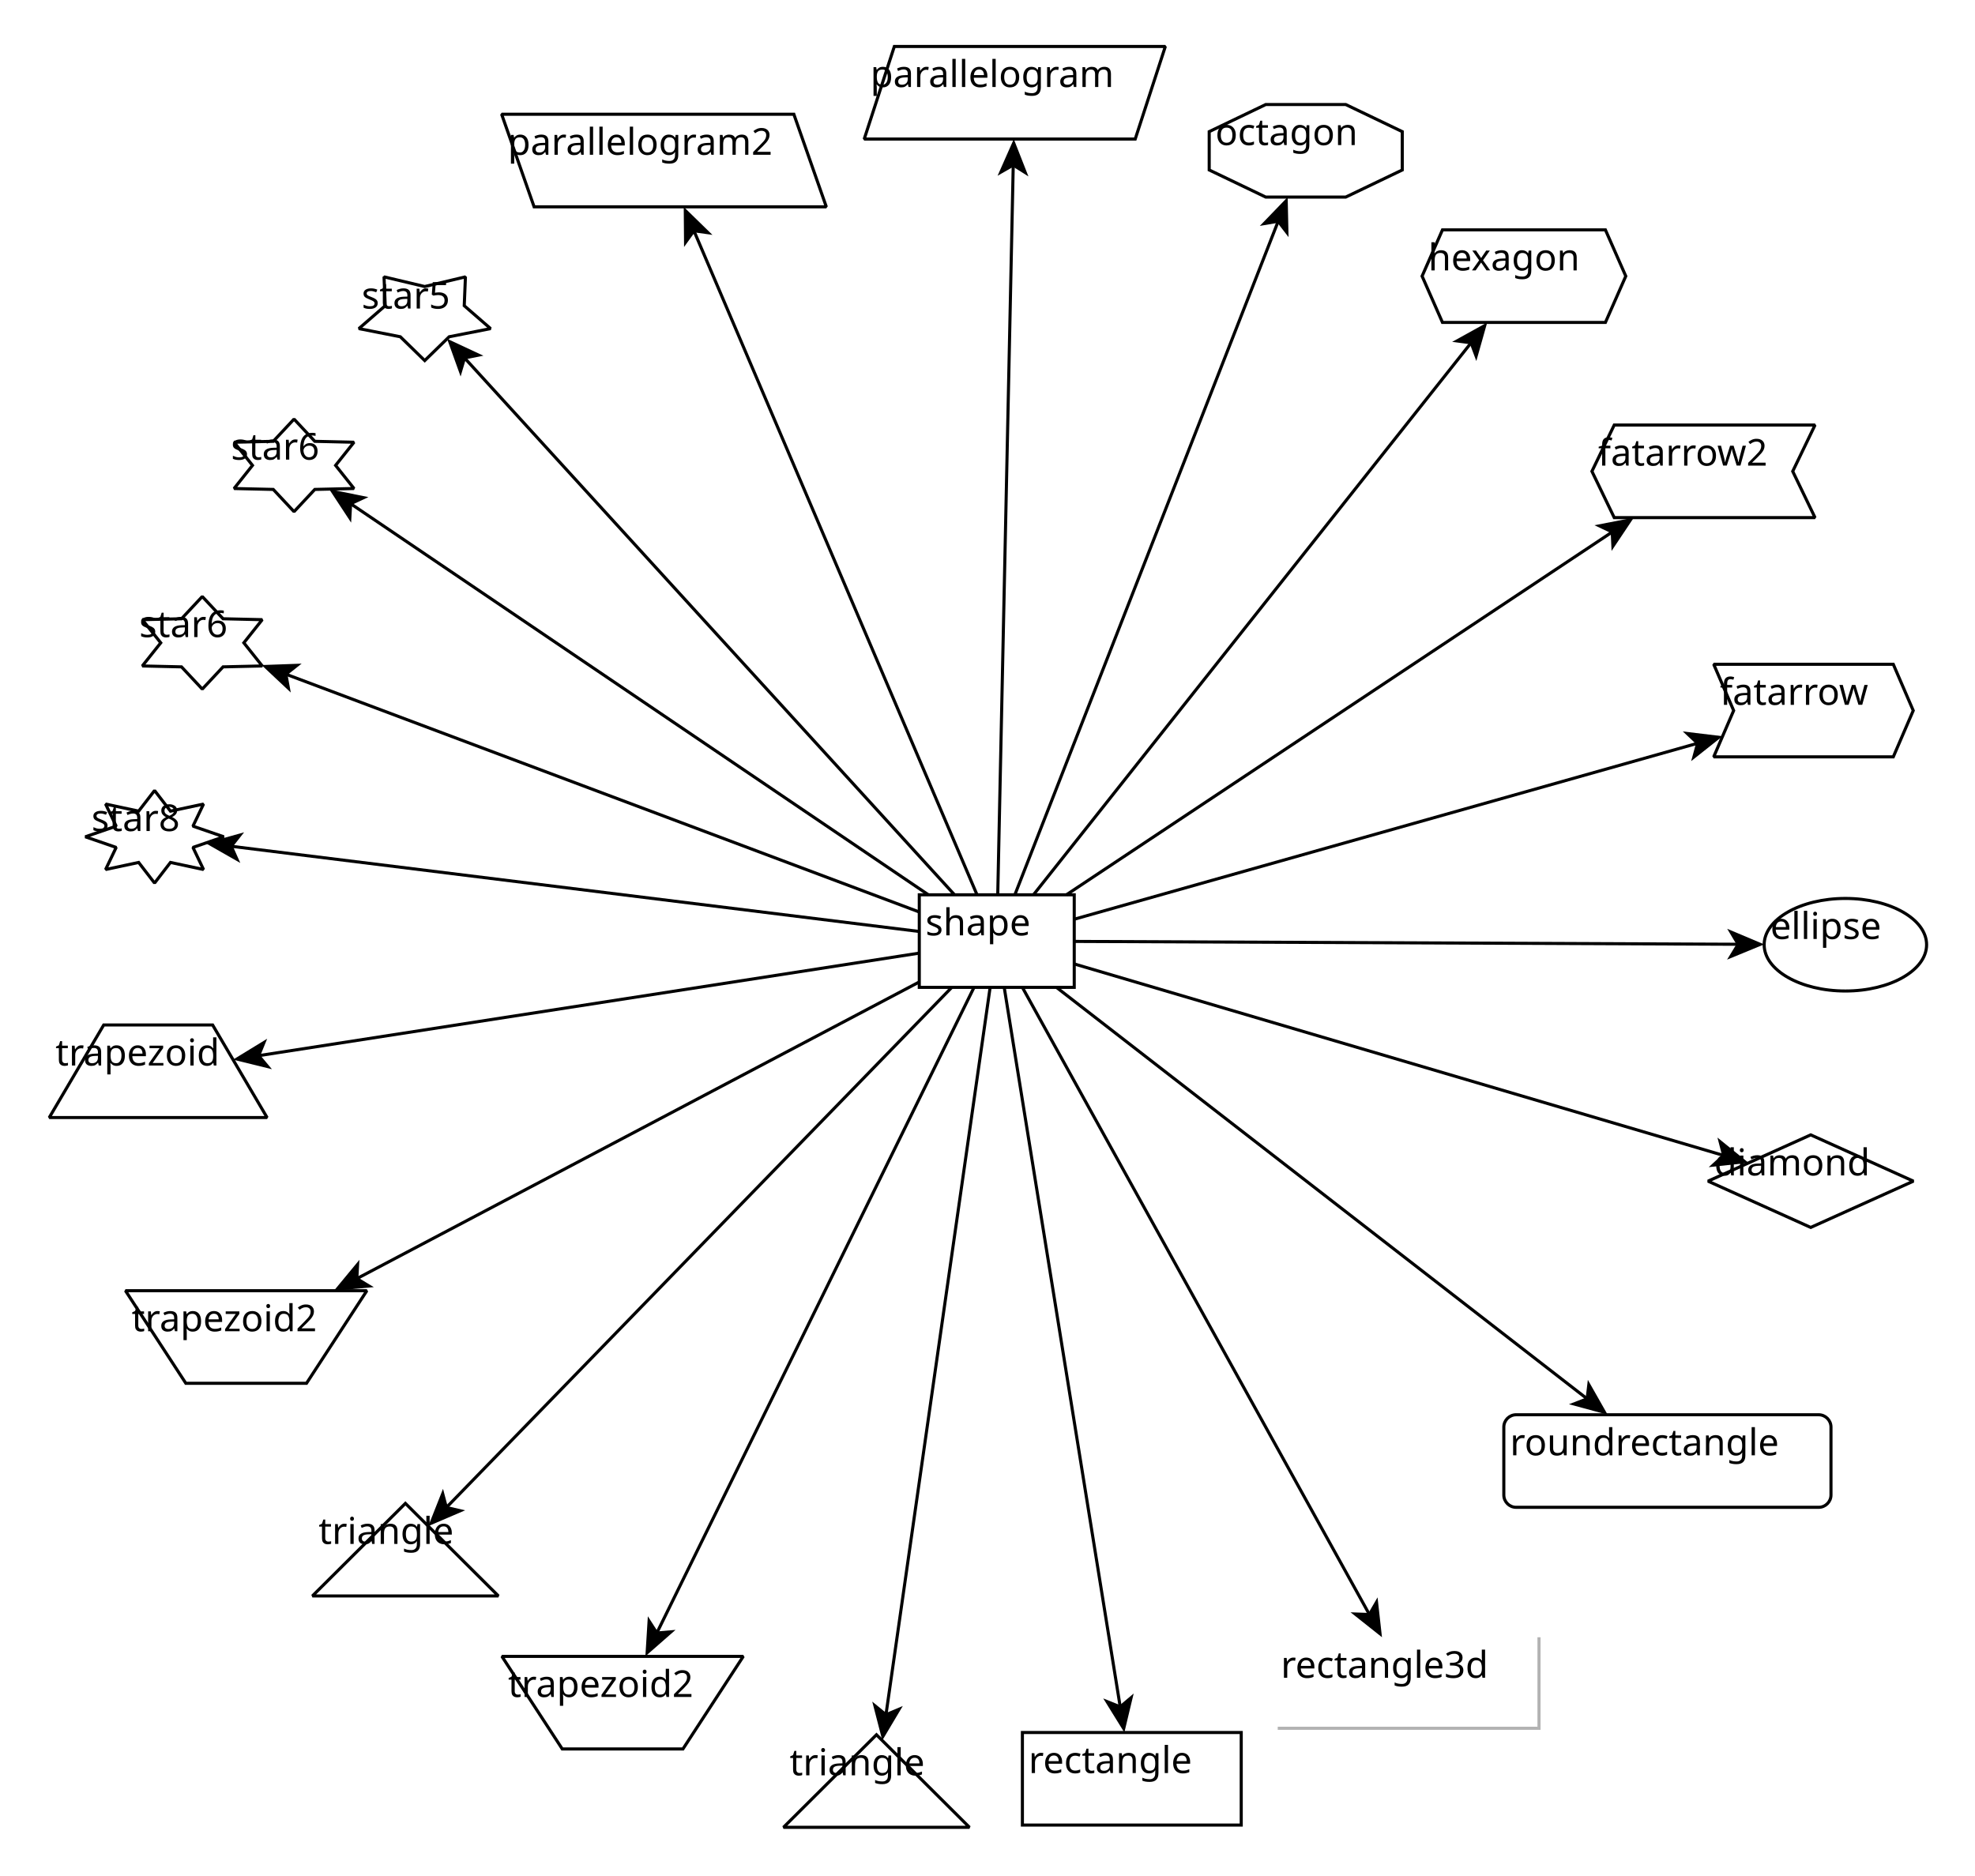
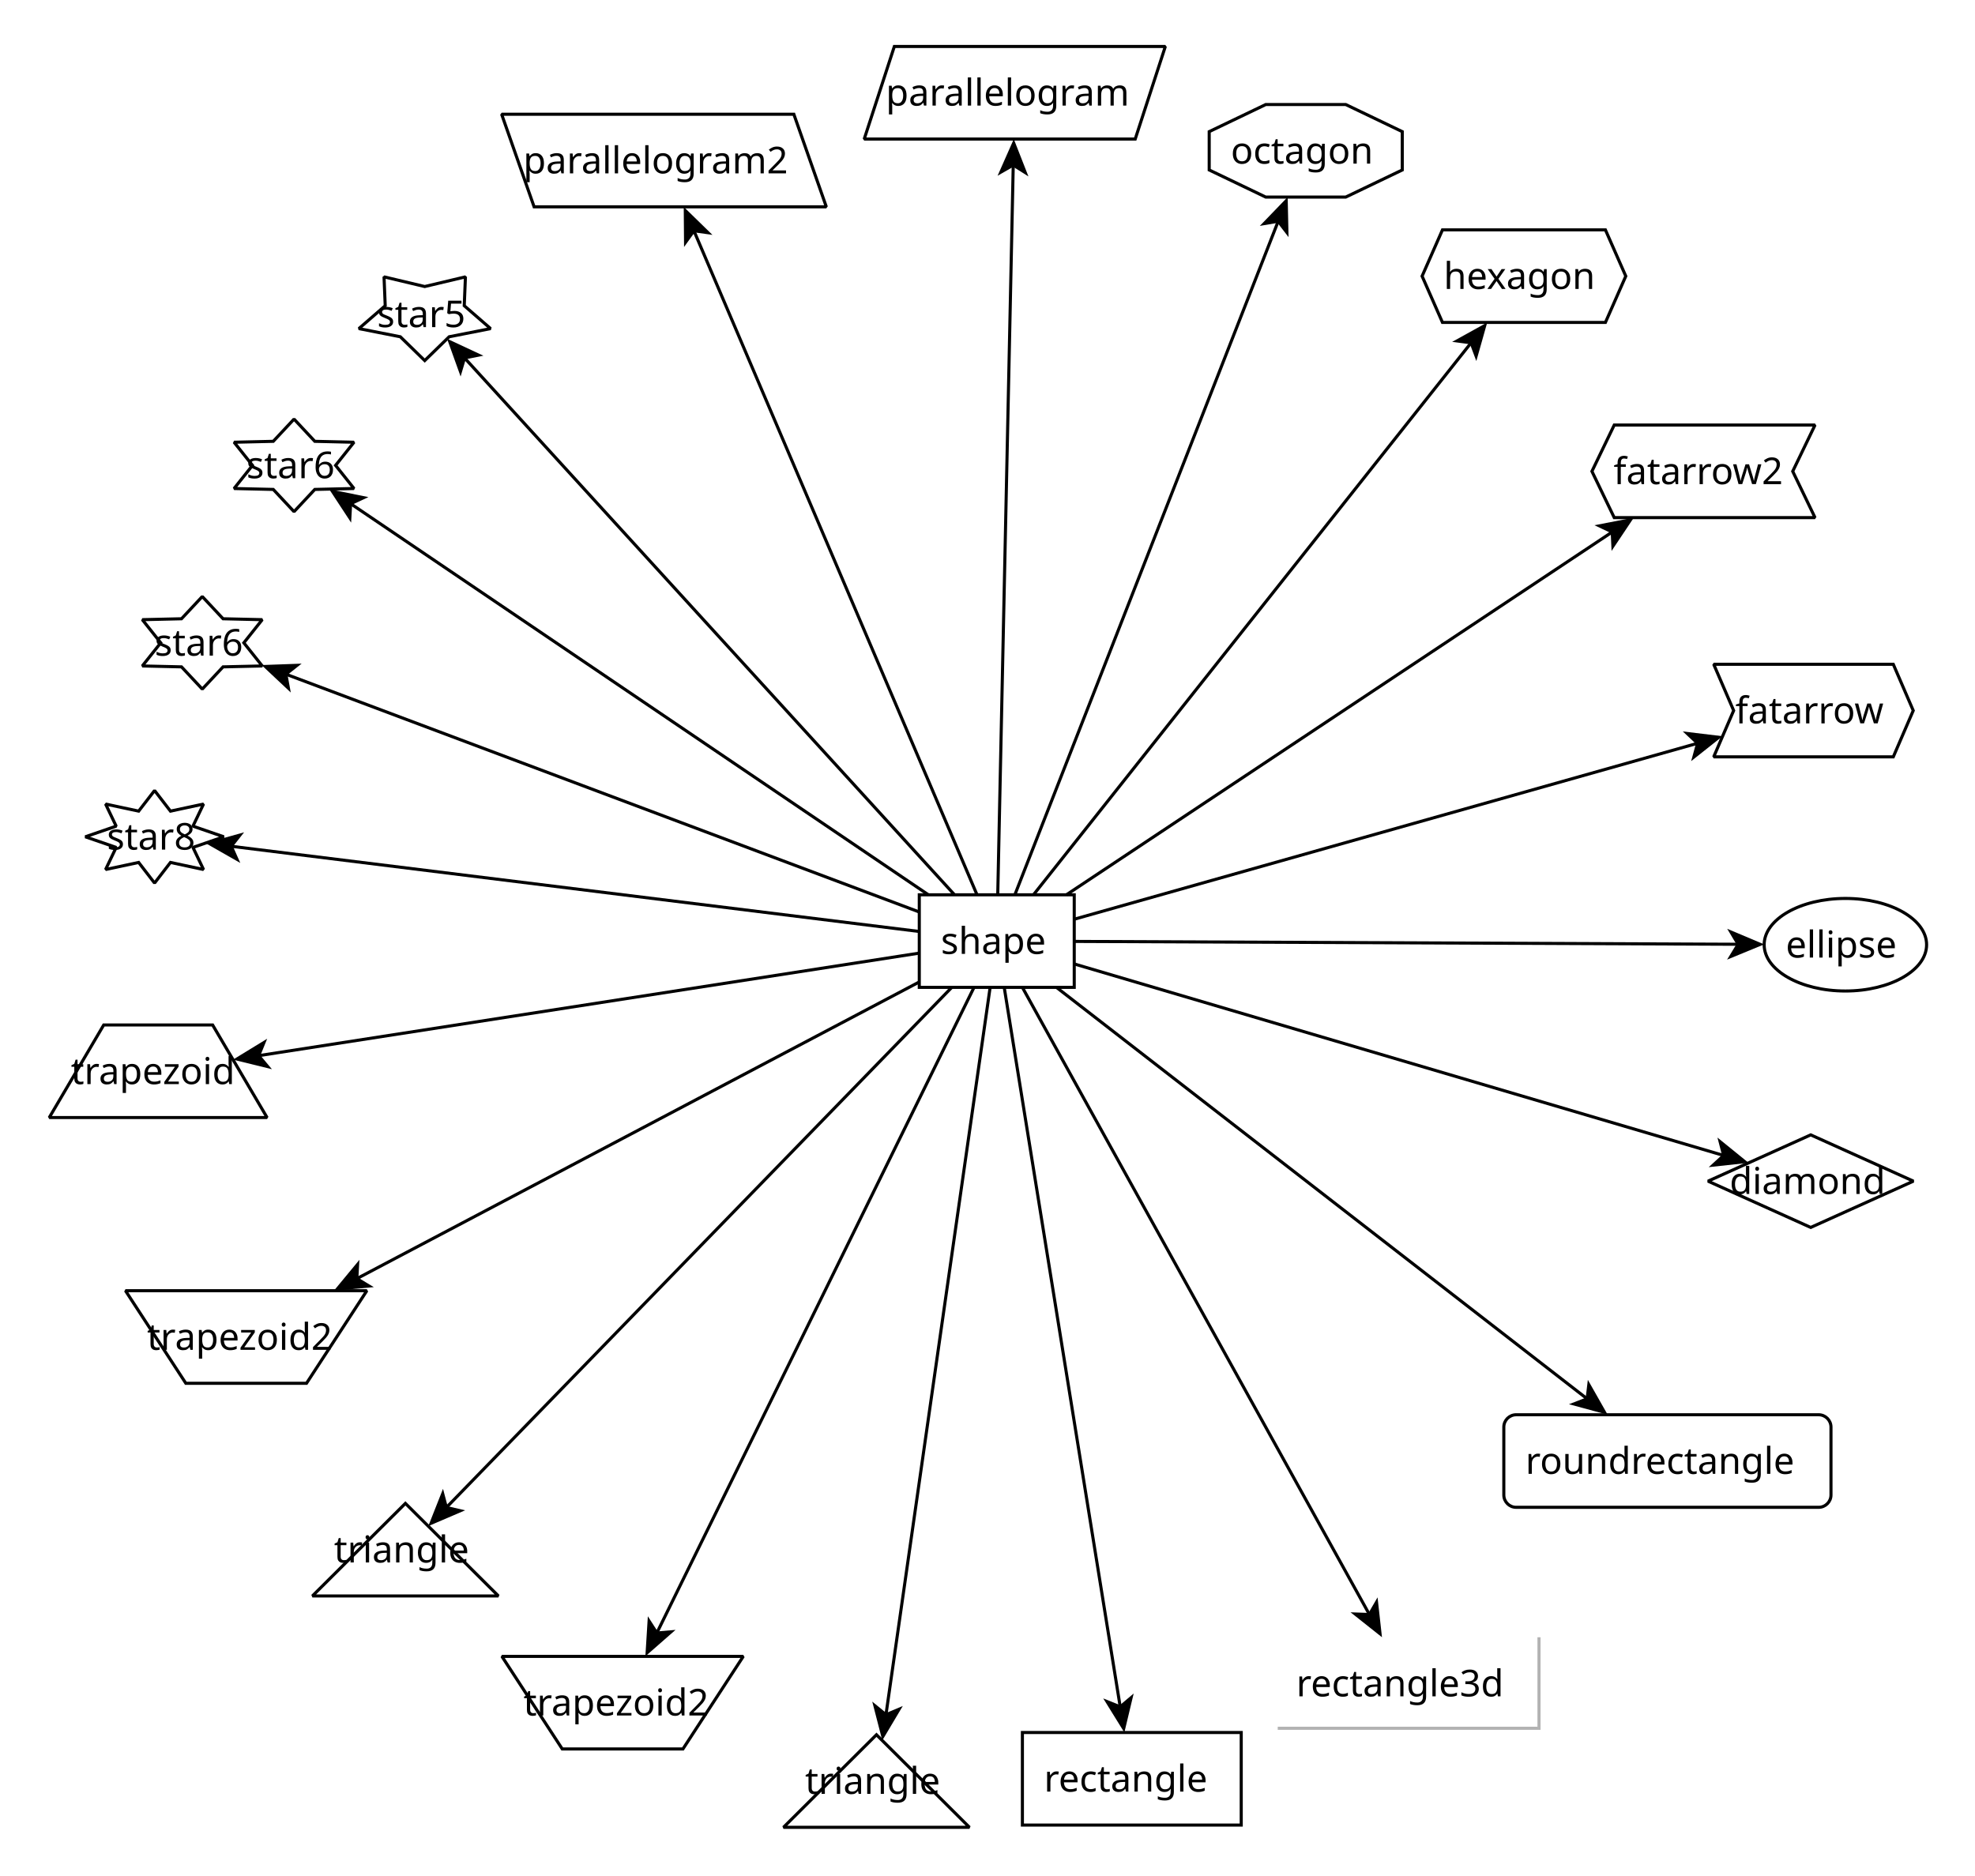
<svg xmlns="http://www.w3.org/2000/svg" fill-opacity="1" color-rendering="auto" color-interpolation="auto" text-rendering="auto" stroke="black" stroke-linecap="square" width="640" stroke-miterlimit="10" shape-rendering="auto" stroke-opacity="1" fill="black" stroke-dasharray="none" font-weight="normal" stroke-width="1" height="608" font-family="'Dialog'" font-style="normal" stroke-linejoin="miter" font-size="12px" stroke-dashoffset="0" image-rendering="auto">
  <defs id="genericDefs" />
  <g>
    <defs id="defs1">
      <clipPath clipPathUnits="userSpaceOnUse" id="clipPath1">
        <path d="M0 0 L640 0 L640 608 L0 608 L0 0 Z" />
      </clipPath>
      <clipPath clipPathUnits="userSpaceOnUse" id="clipPath2">
        <path d="M-323 -305 L317 -305 L317 303 L-323 303 L-323 -305 Z" />
      </clipPath>
    </defs>
    <g fill="white" text-rendering="geometricPrecision" shape-rendering="geometricPrecision" transform="translate(323,305)" stroke="white">
      <rect x="-323" width="640" height="608" y="-305" clip-path="url(#clipPath2)" stroke="none" />
    </g>
    <g fill="white" text-rendering="geometricPrecision" shape-rendering="geometricPrecision" transform="matrix(1,0,0,1,323,305)" stroke="white">
      <rect x="-25.105" width="50.211" height="30" y="-15" clip-path="url(#clipPath2)" stroke="none" />
    </g>
    <g text-rendering="geometricPrecision" stroke-miterlimit="1.45" shape-rendering="geometricPrecision" font-family="sans-serif" transform="matrix(1,0,0,1,323,305)" stroke-linecap="butt">
-       <text x="-23.105" xml:space="preserve" y="-1.861" clip-path="url(#clipPath2)" stroke="none">shape</text>
+       <text x="-18.105" xml:space="preserve" y="4.154" clip-path="url(#clipPath2)" stroke="none">shape</text>
      <rect fill="none" x="-25.105" width="50.211" height="30" y="-15" clip-path="url(#clipPath2)" />
    </g>
    <g fill="white" text-rendering="geometricPrecision" shape-rendering="geometricPrecision" transform="matrix(1,0,0,1,323,305)" stroke="white">
      <rect x="8.309" width="70.912" height="30" y="256.495" clip-path="url(#clipPath2)" stroke="none" />
    </g>
    <g text-rendering="geometricPrecision" stroke-miterlimit="1.45" shape-rendering="geometricPrecision" font-family="sans-serif" transform="matrix(1,0,0,1,323,305)" stroke-linecap="butt">
-       <text x="10.309" xml:space="preserve" y="269.634" clip-path="url(#clipPath2)" stroke="none">rectangle</text>
+       <text x="15.309" xml:space="preserve" y="275.649" clip-path="url(#clipPath2)" stroke="none">rectangle</text>
      <rect fill="none" x="8.309" width="70.912" height="30" y="256.495" clip-path="url(#clipPath2)" />
    </g>
    <g fill="white" text-rendering="geometricPrecision" shape-rendering="geometricPrecision" transform="matrix(1,0,0,1,323,305)" stroke="white">
      <rect x="90.052" width="86.164" height="30" y="225.625" clip-path="url(#clipPath2)" stroke="none" />
    </g>
    <g text-rendering="geometricPrecision" stroke-miterlimit="1.45" shape-rendering="geometricPrecision" font-family="sans-serif" transform="matrix(1,0,0,1,323,305)" stroke-linecap="butt">
-       <text x="92.052" xml:space="preserve" y="238.763" clip-path="url(#clipPath2)" stroke="none">rectangle3d</text>
+       <text x="97.052" xml:space="preserve" y="244.779" clip-path="url(#clipPath2)" stroke="none">rectangle3d</text>
    </g>
    <g fill="white" text-rendering="geometricPrecision" shape-rendering="geometricPrecision" transform="matrix(1,0,0,1,323,305)" stroke="white">
      <rect x="90.052" width="1" height="30" y="225.625" clip-path="url(#clipPath2)" stroke="none" />
      <rect x="91.052" width="84.164" height="1" y="225.625" clip-path="url(#clipPath2)" stroke="none" />
      <rect x="91.052" y="254.625" clip-path="url(#clipPath2)" fill="rgb(178,178,178)" width="85.164" height="1" stroke="none" />
      <rect x="175.216" y="225.625" clip-path="url(#clipPath2)" fill="rgb(178,178,178)" width="1" height="29" stroke="none" />
      <rect x="164.314" y="153.512" clip-path="url(#clipPath2)" width="106.016" rx="4" ry="4" height="30" stroke="none" />
    </g>
    <g text-rendering="geometricPrecision" stroke-miterlimit="1.45" shape-rendering="geometricPrecision" font-family="sans-serif" transform="matrix(1,0,0,1,323,305)" stroke-linecap="butt">
-       <text x="166.314" xml:space="preserve" y="166.651" clip-path="url(#clipPath2)" stroke="none">roundrectangle</text>
+       <text x="171.314" xml:space="preserve" y="172.667" clip-path="url(#clipPath2)" stroke="none">roundrectangle</text>
      <rect x="164.314" y="153.512" clip-path="url(#clipPath2)" fill="none" width="106.016" rx="4" ry="4" height="30" />
    </g>
    <g fill="white" text-rendering="geometricPrecision" shape-rendering="geometricPrecision" transform="matrix(1,0,0,1,323,305)" stroke="white">
      <path d="M230.485 77.804 L263.764 62.804 L297.043 77.804 L263.764 92.804 Z" fill-rule="evenodd" clip-path="url(#clipPath2)" stroke="none" />
    </g>
    <g text-rendering="geometricPrecision" stroke-miterlimit="1.45" shape-rendering="geometricPrecision" font-family="sans-serif" transform="matrix(1,0,0,1,323,305)" stroke-linecap="butt">
-       <text x="232.485" xml:space="preserve" y="75.943" clip-path="url(#clipPath2)" stroke="none">diamond</text>
+       <text x="237.485" xml:space="preserve" y="81.958" clip-path="url(#clipPath2)" stroke="none">diamond</text>
      <path fill="none" d="M230.485 77.804 L263.764 62.804 L297.043 77.804 L263.764 92.804 Z" clip-path="url(#clipPath2)" fill-rule="evenodd" />
    </g>
    <g fill="white" text-rendering="geometricPrecision" shape-rendering="geometricPrecision" transform="matrix(1,0,0,1,323,305)" stroke="white">
      <ellipse rx="26.318" ry="15" clip-path="url(#clipPath2)" cx="274.998" cy="1.179" stroke="none" />
    </g>
    <g text-rendering="geometricPrecision" stroke-miterlimit="1.45" shape-rendering="geometricPrecision" font-family="sans-serif" transform="matrix(1,0,0,1,323,305)" stroke-linecap="butt">
-       <text x="250.679" xml:space="preserve" y="-0.683" clip-path="url(#clipPath2)" stroke="none">ellipse</text>
+       <text x="255.679" xml:space="preserve" y="5.333" clip-path="url(#clipPath2)" stroke="none">ellipse</text>
      <ellipse rx="26.318" fill="none" ry="15" clip-path="url(#clipPath2)" cx="274.998" cy="1.179" />
    </g>
    <g fill="white" text-rendering="geometricPrecision" shape-rendering="geometricPrecision" transform="matrix(1,0,0,1,323,305)" stroke="white">
      <path d="M232.327 -89.71 L290.521 -89.71 L296.987 -74.71 L290.521 -59.71 L232.327 -59.71 L238.793 -74.71 Z" fill-rule="evenodd" clip-path="url(#clipPath2)" stroke="none" />
    </g>
    <g text-rendering="geometricPrecision" stroke-miterlimit="1.45" shape-rendering="geometricPrecision" font-family="sans-serif" transform="matrix(1,0,0,1,323,305)" stroke-linecap="butt">
-       <text x="234.327" xml:space="preserve" y="-76.571" clip-path="url(#clipPath2)" stroke="none">fatarrow</text>
+       <text x="239.327" xml:space="preserve" y="-70.555" clip-path="url(#clipPath2)" stroke="none">fatarrow</text>
      <path fill="none" d="M232.327 -89.71 L290.521 -89.71 L296.987 -74.71 L290.521 -59.71 L232.327 -59.71 L238.793 -74.71 Z" clip-path="url(#clipPath2)" fill-rule="evenodd" />
    </g>
    <g fill="white" text-rendering="geometricPrecision" shape-rendering="geometricPrecision" transform="matrix(1,0,0,1,323,305)" stroke="white">
      <path d="M200.094 -167.245 L265.159 -167.245 L257.93 -152.245 L265.159 -137.245 L200.094 -137.245 L192.864 -152.245 Z" fill-rule="evenodd" clip-path="url(#clipPath2)" stroke="none" />
    </g>
    <g text-rendering="geometricPrecision" stroke-miterlimit="1.45" shape-rendering="geometricPrecision" font-family="sans-serif" transform="matrix(1,0,0,1,323,305)" stroke-linecap="butt">
-       <text x="194.864" xml:space="preserve" y="-154.106" clip-path="url(#clipPath2)" stroke="none">fatarrow2</text>
+       <text x="199.864" xml:space="preserve" y="-148.091" clip-path="url(#clipPath2)" stroke="none">fatarrow2</text>
      <path fill="none" d="M200.094 -167.245 L265.159 -167.245 L257.93 -152.245 L265.159 -137.245 L200.094 -137.245 L192.864 -152.245 Z" clip-path="url(#clipPath2)" fill-rule="evenodd" />
    </g>
    <g fill="white" text-rendering="geometricPrecision" shape-rendering="geometricPrecision" transform="matrix(1,0,0,1,323,305)" stroke="white">
-       <path d="M137.83 -215.501 L144.431 -230.501 L197.237 -230.501 L203.838 -215.501 L197.237 -200.501 L144.431 -200.501 Z" fill-rule="evenodd" clip-path="url(#clipPath2)" stroke="none" />
-     </g>
-     <g text-rendering="geometricPrecision" stroke-miterlimit="1.45" shape-rendering="geometricPrecision" font-family="sans-serif" transform="matrix(1,0,0,1,323,305)" stroke-linecap="butt">
-       <text x="139.83" xml:space="preserve" y="-217.362" clip-path="url(#clipPath2)" stroke="none">hexagon</text>
-       <path fill="none" d="M137.83 -215.501 L144.431 -230.501 L197.237 -230.501 L203.838 -215.501 L197.237 -200.501 L144.431 -200.501 Z" clip-path="url(#clipPath2)" fill-rule="evenodd" />
+       <path d="M137.83 -215.501 L144.431 -230.501 L197.238 -230.501 L203.838 -215.501 L197.238 -200.501 L144.431 -200.501 Z" fill-rule="evenodd" clip-path="url(#clipPath2)" stroke="none" />
+     </g>
+     <g text-rendering="geometricPrecision" stroke-miterlimit="1.45" shape-rendering="geometricPrecision" font-family="sans-serif" transform="matrix(1,0,0,1,323,305)" stroke-linecap="butt">
+       <text x="144.83" xml:space="preserve" y="-211.347" clip-path="url(#clipPath2)" stroke="none">hexagon</text>
+       <path fill="none" d="M137.83 -215.501 L144.431 -230.501 L197.238 -230.501 L203.838 -215.501 L197.238 -200.501 L144.431 -200.501 Z" clip-path="url(#clipPath2)" fill-rule="evenodd" />
    </g>
    <g fill="white" text-rendering="geometricPrecision" shape-rendering="geometricPrecision" transform="matrix(1,0,0,1,323,305)" stroke="white">
      <path d="M68.843 -262.338 L87.167 -271.125 L113.082 -271.125 L131.406 -262.338 L131.406 -249.912 L113.082 -241.125 L87.167 -241.125 L68.843 -249.912 Z" fill-rule="evenodd" clip-path="url(#clipPath2)" stroke="none" />
    </g>
    <g text-rendering="geometricPrecision" stroke-miterlimit="1.45" shape-rendering="geometricPrecision" font-family="sans-serif" transform="matrix(1,0,0,1,323,305)" stroke-linecap="butt">
-       <text x="70.843" xml:space="preserve" y="-257.986" clip-path="url(#clipPath2)" stroke="none">octagon</text>
+       <text x="75.843" xml:space="preserve" y="-251.971" clip-path="url(#clipPath2)" stroke="none">octagon</text>
      <path fill="none" d="M68.843 -262.338 L87.167 -271.125 L113.082 -271.125 L131.406 -262.338 L131.406 -249.912 L113.082 -241.125 L87.167 -241.125 L68.843 -249.912 Z" clip-path="url(#clipPath2)" fill-rule="evenodd" />
    </g>
    <g fill="white" text-rendering="geometricPrecision" shape-rendering="geometricPrecision" transform="matrix(1,0,0,1,323,305)" stroke="white">
      <path d="M-33.192 -289.938 L54.628 -289.938 L44.87 -259.938 L-42.95 -259.938 Z" fill-rule="evenodd" clip-path="url(#clipPath2)" stroke="none" />
    </g>
    <g text-rendering="geometricPrecision" stroke-miterlimit="1.45" shape-rendering="geometricPrecision" font-family="sans-serif" transform="matrix(1,0,0,1,323,305)" stroke-linecap="butt">
-       <text x="-40.95" xml:space="preserve" y="-276.799" clip-path="url(#clipPath2)" stroke="none">parallelogram</text>
+       <text x="-35.95" xml:space="preserve" y="-270.784" clip-path="url(#clipPath2)" stroke="none">parallelogram</text>
      <path fill="none" d="M-33.192 -289.938 L54.628 -289.938 L44.87 -259.938 L-42.95 -259.938 Z" clip-path="url(#clipPath2)" fill-rule="evenodd" />
    </g>
    <g fill="white" text-rendering="geometricPrecision" shape-rendering="geometricPrecision" transform="matrix(1,0,0,1,323,305)" stroke="white">
      <path d="M-160.445 -267.974 L-65.753 -267.974 L-55.232 -237.974 L-149.923 -237.974 Z" fill-rule="evenodd" clip-path="url(#clipPath2)" stroke="none" />
    </g>
    <g text-rendering="geometricPrecision" stroke-miterlimit="1.45" shape-rendering="geometricPrecision" font-family="sans-serif" transform="matrix(1,0,0,1,323,305)" stroke-linecap="butt">
-       <text x="-158.445" xml:space="preserve" y="-254.835" clip-path="url(#clipPath2)" stroke="none">parallelogram2</text>
+       <text x="-153.445" xml:space="preserve" y="-248.82" clip-path="url(#clipPath2)" stroke="none">parallelogram2</text>
      <path fill="none" d="M-160.445 -267.974 L-65.753 -267.974 L-55.232 -237.974 L-149.923 -237.974 Z" clip-path="url(#clipPath2)" fill-rule="evenodd" />
    </g>
    <g fill="white" text-rendering="geometricPrecision" shape-rendering="geometricPrecision" transform="matrix(1,0,0,1,323,305)" stroke="white">
-       <path d="M-185.365 -188.137 L-177.452 -195.856 L-164.024 -198.502 L-172.561 -205.918 L-172.176 -215.272 L-185.365 -212.137 L-198.555 -215.272 L-198.17 -205.918 L-206.706 -198.502 L-193.279 -195.856 Z" fill-rule="evenodd" clip-path="url(#clipPath2)" stroke="none" />
-     </g>
-     <g text-rendering="geometricPrecision" stroke-miterlimit="1.45" shape-rendering="geometricPrecision" font-family="sans-serif" transform="matrix(1,0,0,1,323,305)" stroke-linecap="butt">
-       <text x="-205.805" xml:space="preserve" y="-204.999" clip-path="url(#clipPath2)" stroke="none">star5</text>
-       <path fill="none" d="M-185.365 -188.137 L-177.452 -195.856 L-164.024 -198.502 L-172.561 -205.918 L-172.176 -215.272 L-185.365 -212.137 L-198.555 -215.272 L-198.17 -205.918 L-206.706 -198.502 L-193.279 -195.856 Z" clip-path="url(#clipPath2)" fill-rule="evenodd" />
+       <path d="M-185.365 -188.137 L-177.452 -195.856 L-164.024 -198.502 L-172.56 -205.918 L-172.176 -215.272 L-185.365 -212.137 L-198.555 -215.272 L-198.17 -205.918 L-206.707 -198.502 L-193.279 -195.856 Z" fill-rule="evenodd" clip-path="url(#clipPath2)" stroke="none" />
+     </g>
+     <g text-rendering="geometricPrecision" stroke-miterlimit="1.45" shape-rendering="geometricPrecision" font-family="sans-serif" transform="matrix(1,0,0,1,323,305)" stroke-linecap="butt">
+       <text x="-200.805" xml:space="preserve" y="-198.983" clip-path="url(#clipPath2)" stroke="none">star5</text>
+       <path fill="none" d="M-185.365 -188.137 L-177.452 -195.856 L-164.024 -198.502 L-172.56 -205.918 L-172.176 -215.272 L-185.365 -212.137 L-198.555 -215.272 L-198.17 -205.918 L-206.707 -198.502 L-193.279 -195.856 Z" clip-path="url(#clipPath2)" fill-rule="evenodd" />
    </g>
    <g fill="white" text-rendering="geometricPrecision" shape-rendering="geometricPrecision" transform="matrix(1,0,0,1,323,305)" stroke="white">
      <path d="M-227.717 -139.174 L-220.986 -146.38 L-208.284 -146.674 L-214.254 -154.174 L-208.284 -161.674 L-220.986 -161.969 L-227.717 -169.174 L-234.449 -161.969 L-247.15 -161.674 L-241.181 -154.174 L-247.15 -146.674 L-234.449 -146.38 Z" fill-rule="evenodd" clip-path="url(#clipPath2)" stroke="none" />
    </g>
    <g text-rendering="geometricPrecision" stroke-miterlimit="1.45" shape-rendering="geometricPrecision" font-family="sans-serif" transform="matrix(1,0,0,1,323,305)" stroke-linecap="butt">
-       <text x="-248.157" xml:space="preserve" y="-156.036" clip-path="url(#clipPath2)" stroke="none">star6</text>
+       <text x="-243.157" xml:space="preserve" y="-150.02" clip-path="url(#clipPath2)" stroke="none">star6</text>
      <path fill="none" d="M-227.717 -139.174 L-220.986 -146.38 L-208.284 -146.674 L-214.254 -154.174 L-208.284 -161.674 L-220.986 -161.969 L-227.717 -169.174 L-234.449 -161.969 L-247.15 -161.674 L-241.181 -154.174 L-247.15 -146.674 L-234.449 -146.38 Z" clip-path="url(#clipPath2)" fill-rule="evenodd" />
    </g>
    <g fill="white" text-rendering="geometricPrecision" shape-rendering="geometricPrecision" transform="matrix(1,0,0,1,323,305)" stroke="white">
      <path d="M-257.45 -81.668 L-250.718 -88.874 L-238.017 -89.168 L-243.986 -96.668 L-238.017 -104.168 L-250.718 -104.462 L-257.45 -111.668 L-264.182 -104.462 L-276.883 -104.168 L-270.913 -96.668 L-276.883 -89.168 L-264.182 -88.874 Z" fill-rule="evenodd" clip-path="url(#clipPath2)" stroke="none" />
    </g>
    <g text-rendering="geometricPrecision" stroke-miterlimit="1.45" shape-rendering="geometricPrecision" font-family="sans-serif" transform="matrix(1,0,0,1,323,305)" stroke-linecap="butt">
-       <text x="-277.889" xml:space="preserve" y="-98.529" clip-path="url(#clipPath2)" stroke="none">star6</text>
+       <text x="-272.889" xml:space="preserve" y="-92.513" clip-path="url(#clipPath2)" stroke="none">star6</text>
      <path fill="none" d="M-257.45 -81.668 L-250.718 -88.874 L-238.017 -89.168 L-243.986 -96.668 L-238.017 -104.168 L-250.718 -104.462 L-257.45 -111.668 L-264.182 -104.462 L-276.883 -104.168 L-270.913 -96.668 L-276.883 -89.168 L-264.182 -88.874 Z" clip-path="url(#clipPath2)" fill-rule="evenodd" />
    </g>
    <g fill="white" text-rendering="geometricPrecision" shape-rendering="geometricPrecision" transform="matrix(1,0,0,1,323,305)" stroke="white">
      <path d="M-272.914 -18.804 L-267.762 -25.489 L-257.047 -23.197 L-260.476 -30.36 L-250.475 -33.804 L-260.476 -37.248 L-257.047 -44.41 L-267.762 -42.119 L-272.914 -48.804 L-278.067 -42.119 L-288.782 -44.41 L-285.353 -37.248 L-295.354 -33.804 L-285.353 -30.36 L-288.782 -23.197 L-278.067 -25.489 Z" fill-rule="evenodd" clip-path="url(#clipPath2)" stroke="none" />
    </g>
    <g text-rendering="geometricPrecision" stroke-miterlimit="1.45" shape-rendering="geometricPrecision" font-family="sans-serif" transform="matrix(1,0,0,1,323,305)" stroke-linecap="butt">
-       <text x="-293.354" xml:space="preserve" y="-35.665" clip-path="url(#clipPath2)" stroke="none">star8</text>
+       <text x="-288.354" xml:space="preserve" y="-29.649" clip-path="url(#clipPath2)" stroke="none">star8</text>
      <path fill="none" d="M-272.914 -18.804 L-267.762 -25.489 L-257.047 -23.197 L-260.476 -30.36 L-250.475 -33.804 L-260.476 -37.248 L-257.047 -44.41 L-267.762 -42.119 L-272.914 -48.804 L-278.067 -42.119 L-288.782 -44.41 L-285.353 -37.248 L-295.354 -33.804 L-285.353 -30.36 L-288.782 -23.197 L-278.067 -25.489 Z" clip-path="url(#clipPath2)" fill-rule="evenodd" />
    </g>
    <g fill="white" text-rendering="geometricPrecision" shape-rendering="geometricPrecision" transform="matrix(1,0,0,1,323,305)" stroke="white">
      <path d="M-307.037 57.188 L-289.391 27.188 L-254.099 27.188 L-236.453 57.188 Z" fill-rule="evenodd" clip-path="url(#clipPath2)" stroke="none" />
    </g>
    <g text-rendering="geometricPrecision" stroke-miterlimit="1.45" shape-rendering="geometricPrecision" font-family="sans-serif" transform="matrix(1,0,0,1,323,305)" stroke-linecap="butt">
-       <text x="-305.037" xml:space="preserve" y="40.327" clip-path="url(#clipPath2)" stroke="none">trapezoid</text>
+       <text x="-300.037" xml:space="preserve" y="46.342" clip-path="url(#clipPath2)" stroke="none">trapezoid</text>
      <path fill="none" d="M-307.037 57.188 L-289.391 27.188 L-254.099 27.188 L-236.453 57.188 Z" clip-path="url(#clipPath2)" fill-rule="evenodd" />
    </g>
    <g fill="white" text-rendering="geometricPrecision" shape-rendering="geometricPrecision" transform="matrix(1,0,0,1,323,305)" stroke="white">
-       <path d="M-282.339 113.314 L-204.12 113.314 L-223.674 143.315 L-262.784 143.315 Z" fill-rule="evenodd" clip-path="url(#clipPath2)" stroke="none" />
-     </g>
-     <g text-rendering="geometricPrecision" stroke-miterlimit="1.45" shape-rendering="geometricPrecision" font-family="sans-serif" transform="matrix(1,0,0,1,323,305)" stroke-linecap="butt">
-       <text x="-280.338" xml:space="preserve" y="126.453" clip-path="url(#clipPath2)" stroke="none">trapezoid2</text>
-       <path fill="none" d="M-282.339 113.314 L-204.12 113.314 L-223.674 143.315 L-262.784 143.315 Z" clip-path="url(#clipPath2)" fill-rule="evenodd" />
+       <path d="M-282.338 113.314 L-204.12 113.314 L-223.674 143.315 L-262.784 143.315 Z" fill-rule="evenodd" clip-path="url(#clipPath2)" stroke="none" />
+     </g>
+     <g text-rendering="geometricPrecision" stroke-miterlimit="1.45" shape-rendering="geometricPrecision" font-family="sans-serif" transform="matrix(1,0,0,1,323,305)" stroke-linecap="butt">
+       <text x="-275.338" xml:space="preserve" y="132.469" clip-path="url(#clipPath2)" stroke="none">trapezoid2</text>
+       <path fill="none" d="M-282.338 113.314 L-204.12 113.314 L-223.674 143.315 L-262.784 143.315 Z" clip-path="url(#clipPath2)" fill-rule="evenodd" />
    </g>
    <g fill="white" text-rendering="geometricPrecision" shape-rendering="geometricPrecision" transform="matrix(1,0,0,1,323,305)" stroke="white">
      <path d="M-191.631 182.238 L-161.498 212.238 L-221.763 212.238 Z" fill-rule="evenodd" clip-path="url(#clipPath2)" stroke="none" />
    </g>
    <g text-rendering="geometricPrecision" stroke-miterlimit="1.45" shape-rendering="geometricPrecision" font-family="sans-serif" transform="matrix(1,0,0,1,323,305)" stroke-linecap="butt">
-       <text x="-219.763" xml:space="preserve" y="195.376" clip-path="url(#clipPath2)" stroke="none">triangle</text>
+       <text x="-214.763" xml:space="preserve" y="201.392" clip-path="url(#clipPath2)" stroke="none">triangle</text>
      <path fill="none" d="M-191.631 182.238 L-161.498 212.238 L-221.763 212.238 Z" clip-path="url(#clipPath2)" fill-rule="evenodd" />
    </g>
    <g fill="white" text-rendering="geometricPrecision" shape-rendering="geometricPrecision" transform="matrix(1,0,0,1,323,305)" stroke="white">
-       <path d="M-160.358 231.827 L-82.139 231.827 L-101.694 261.827 L-140.803 261.827 Z" fill-rule="evenodd" clip-path="url(#clipPath2)" stroke="none" />
-     </g>
-     <g text-rendering="geometricPrecision" stroke-miterlimit="1.45" shape-rendering="geometricPrecision" font-family="sans-serif" transform="matrix(1,0,0,1,323,305)" stroke-linecap="butt">
-       <text x="-158.358" xml:space="preserve" y="244.966" clip-path="url(#clipPath2)" stroke="none">trapezoid2</text>
-       <path fill="none" d="M-160.358 231.827 L-82.139 231.827 L-101.694 261.827 L-140.803 261.827 Z" clip-path="url(#clipPath2)" fill-rule="evenodd" />
+       <path d="M-160.358 231.828 L-82.139 231.828 L-101.694 261.828 L-140.803 261.828 Z" fill-rule="evenodd" clip-path="url(#clipPath2)" stroke="none" />
+     </g>
+     <g text-rendering="geometricPrecision" stroke-miterlimit="1.45" shape-rendering="geometricPrecision" font-family="sans-serif" transform="matrix(1,0,0,1,323,305)" stroke-linecap="butt">
+       <text x="-153.358" xml:space="preserve" y="250.982" clip-path="url(#clipPath2)" stroke="none">trapezoid2</text>
+       <path fill="none" d="M-160.358 231.828 L-82.139 231.828 L-101.694 261.828 L-140.803 261.828 Z" clip-path="url(#clipPath2)" fill-rule="evenodd" />
    </g>
    <g fill="white" text-rendering="geometricPrecision" shape-rendering="geometricPrecision" transform="matrix(1,0,0,1,323,305)" stroke="white">
      <path d="M-38.981 257.223 L-8.848 287.223 L-69.114 287.223 Z" fill-rule="evenodd" clip-path="url(#clipPath2)" stroke="none" />
    </g>
    <g text-rendering="geometricPrecision" stroke-miterlimit="1.45" shape-rendering="geometricPrecision" font-family="sans-serif" transform="matrix(1,0,0,1,323,305)" stroke-linecap="butt">
-       <text x="-67.114" xml:space="preserve" y="270.362" clip-path="url(#clipPath2)" stroke="none">triangle</text>
+       <text x="-62.114" xml:space="preserve" y="276.377" clip-path="url(#clipPath2)" stroke="none">triangle</text>
      <path fill="none" d="M-38.981 257.223 L-8.848 287.223 L-69.114 287.223 Z" clip-path="url(#clipPath2)" fill-rule="evenodd" />
      <path fill="none" d="M2.418 15 L40.074 248.597" clip-path="url(#clipPath2)" />
      <path d="M41.347 256.495 L44.373 243.852 L39.914 247.61 L34.501 245.444 Z" clip-path="url(#clipPath2)" stroke="none" />
      <path fill="none" d="M8.299 15 L120.956 218.614" clip-path="url(#clipPath2)" />
      <path d="M124.829 225.614 L123.395 212.694 L120.472 217.739 L114.645 217.535 Z" clip-path="url(#clipPath2)" stroke="none" />
      <path fill="none" d="M19.345 15 L191.641 148.6" clip-path="url(#clipPath2)" />
      <path d="M197.964 153.502 L191.544 142.198 L190.851 147.987 L185.417 150.1 Z" clip-path="url(#clipPath2)" stroke="none" />
      <path fill="none" d="M25.105 7.405 L235.96 69.602" clip-path="url(#clipPath2)" />
      <path d="M243.633 71.866 L233.538 63.675 L235.001 69.319 L230.709 73.266 Z" clip-path="url(#clipPath2)" stroke="none" />
      <path fill="none" d="M25.105 0.108 L240.68 1.032" clip-path="url(#clipPath2)" />
      <path d="M248.68 1.066 L236.701 -3.986 L239.68 1.027 L236.659 6.014 Z" clip-path="url(#clipPath2)" stroke="none" />
      <path fill="none" d="M25.105 -7.087 L227.511 -64.224" clip-path="url(#clipPath2)" />
      <path d="M235.21 -66.397 L222.303 -67.949 L226.549 -63.952 L225.02 -58.325 Z" clip-path="url(#clipPath2)" stroke="none" />
      <path fill="none" d="M22.564 -15 L199.795 -132.822" clip-path="url(#clipPath2)" />
      <path d="M206.457 -137.251 L193.695 -134.771 L198.962 -132.268 L199.232 -126.443 Z" clip-path="url(#clipPath2)" stroke="none" />
      <path fill="none" d="M11.891 -15 L153.971 -194.228" clip-path="url(#clipPath2)" />
      <path d="M158.941 -200.498 L147.568 -194.2 L153.35 -193.445 L155.404 -187.988 Z" clip-path="url(#clipPath2)" stroke="none" />
      <path fill="none" d="M5.864 -15 L91.355 -233.692" clip-path="url(#clipPath2)" />
      <path d="M94.268 -241.143 L85.242 -231.787 L90.991 -232.761 L94.555 -228.146 Z" clip-path="url(#clipPath2)" stroke="none" />
      <path fill="none" d="M0.319 -15 L5.35 -251.931" clip-path="url(#clipPath2)" />
      <path d="M5.52 -259.929 L0.267 -248.038 L5.329 -250.931 L10.264 -247.826 Z" clip-path="url(#clipPath2)" stroke="none" />
      <path fill="none" d="M-6.394 -15 L-98.299 -230.596" clip-path="url(#clipPath2)" />
      <path d="M-101.436 -237.956 L-101.33 -224.956 L-97.907 -229.676 L-92.131 -228.877 Z" clip-path="url(#clipPath2)" stroke="none" />
      <path fill="none" d="M-13.688 -15 L-172.743 -189.304" clip-path="url(#clipPath2)" />
      <path d="M-178.135 -195.214 L-173.74 -182.98 L-172.069 -188.566 L-166.353 -189.72 Z" clip-path="url(#clipPath2)" stroke="none" />
      <path fill="none" d="M-22.155 -15 L-209.726 -141.993" clip-path="url(#clipPath2)" />
      <path d="M-216.35 -146.478 L-209.217 -135.611 L-208.898 -141.433 L-203.61 -143.891 Z" clip-path="url(#clipPath2)" stroke="none" />
      <path fill="none" d="M-25.105 -9.427 L-230.759 -86.646" clip-path="url(#clipPath2)" />
      <path d="M-238.248 -89.458 L-228.772 -80.559 L-229.823 -86.294 L-225.257 -89.921 Z" clip-path="url(#clipPath2)" stroke="none" />
      <path fill="none" d="M-25.105 -3.11 L-248.489 -30.778" clip-path="url(#clipPath2)" />
      <path d="M-256.428 -31.762 L-245.134 -25.325 L-247.496 -30.655 L-243.905 -35.249 Z" clip-path="url(#clipPath2)" stroke="none" />
      <path fill="none" d="M-25.105 3.898 L-239.603 37.198" clip-path="url(#clipPath2)" />
      <path d="M-247.508 38.425 L-234.883 41.525 L-238.615 37.045 L-236.417 31.644 Z" clip-path="url(#clipPath2)" stroke="none" />
      <path fill="none" d="M-25.105 13.244 L-207.743 109.594" clip-path="url(#clipPath2)" />
      <path d="M-214.819 113.327 L-201.872 112.15 L-206.858 109.127 L-206.538 103.305 Z" clip-path="url(#clipPath2)" stroke="none" />
      <path fill="none" d="M-14.574 15 L-178.643 183.87" clip-path="url(#clipPath2)" />
      <path d="M-184.217 189.607 L-172.269 184.485 L-177.946 183.152 L-179.441 177.517 Z" clip-path="url(#clipPath2)" stroke="none" />
      <path fill="none" d="M-7.368 15 L-110.34 224.62" clip-path="url(#clipPath2)" />
      <path d="M-113.867 231.801 L-104.088 223.234 L-109.899 223.723 L-113.064 218.826 Z" clip-path="url(#clipPath2)" stroke="none" />
      <path fill="none" d="M-2.148 15 L-35.963 251.148" clip-path="url(#clipPath2)" />
      <path d="M-37.097 259.067 L-30.447 247.897 L-35.822 250.158 L-40.346 246.479 Z" clip-path="url(#clipPath2)" stroke="none" />
    </g>
  </g>
</svg>
